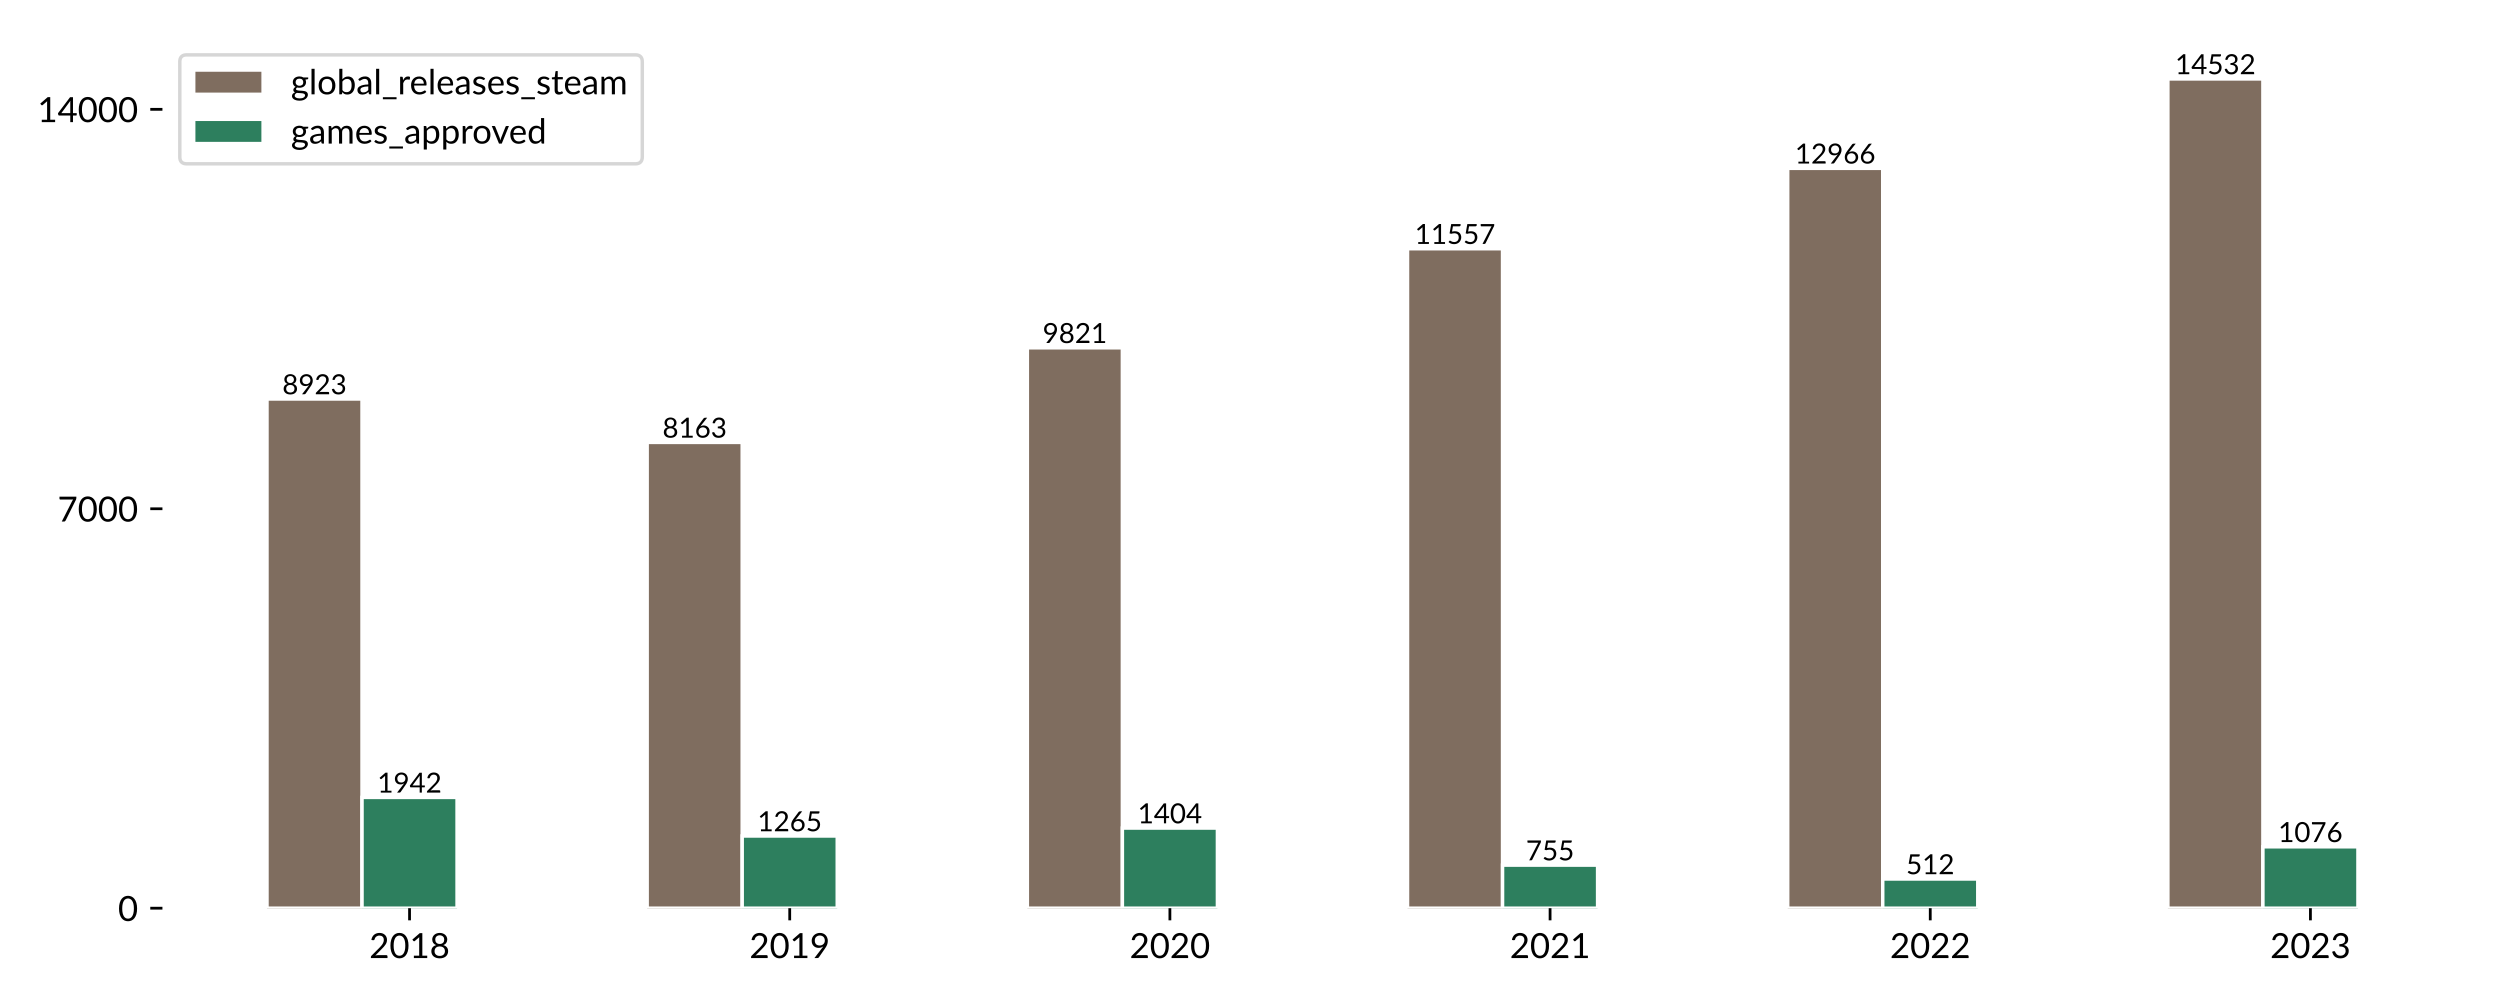
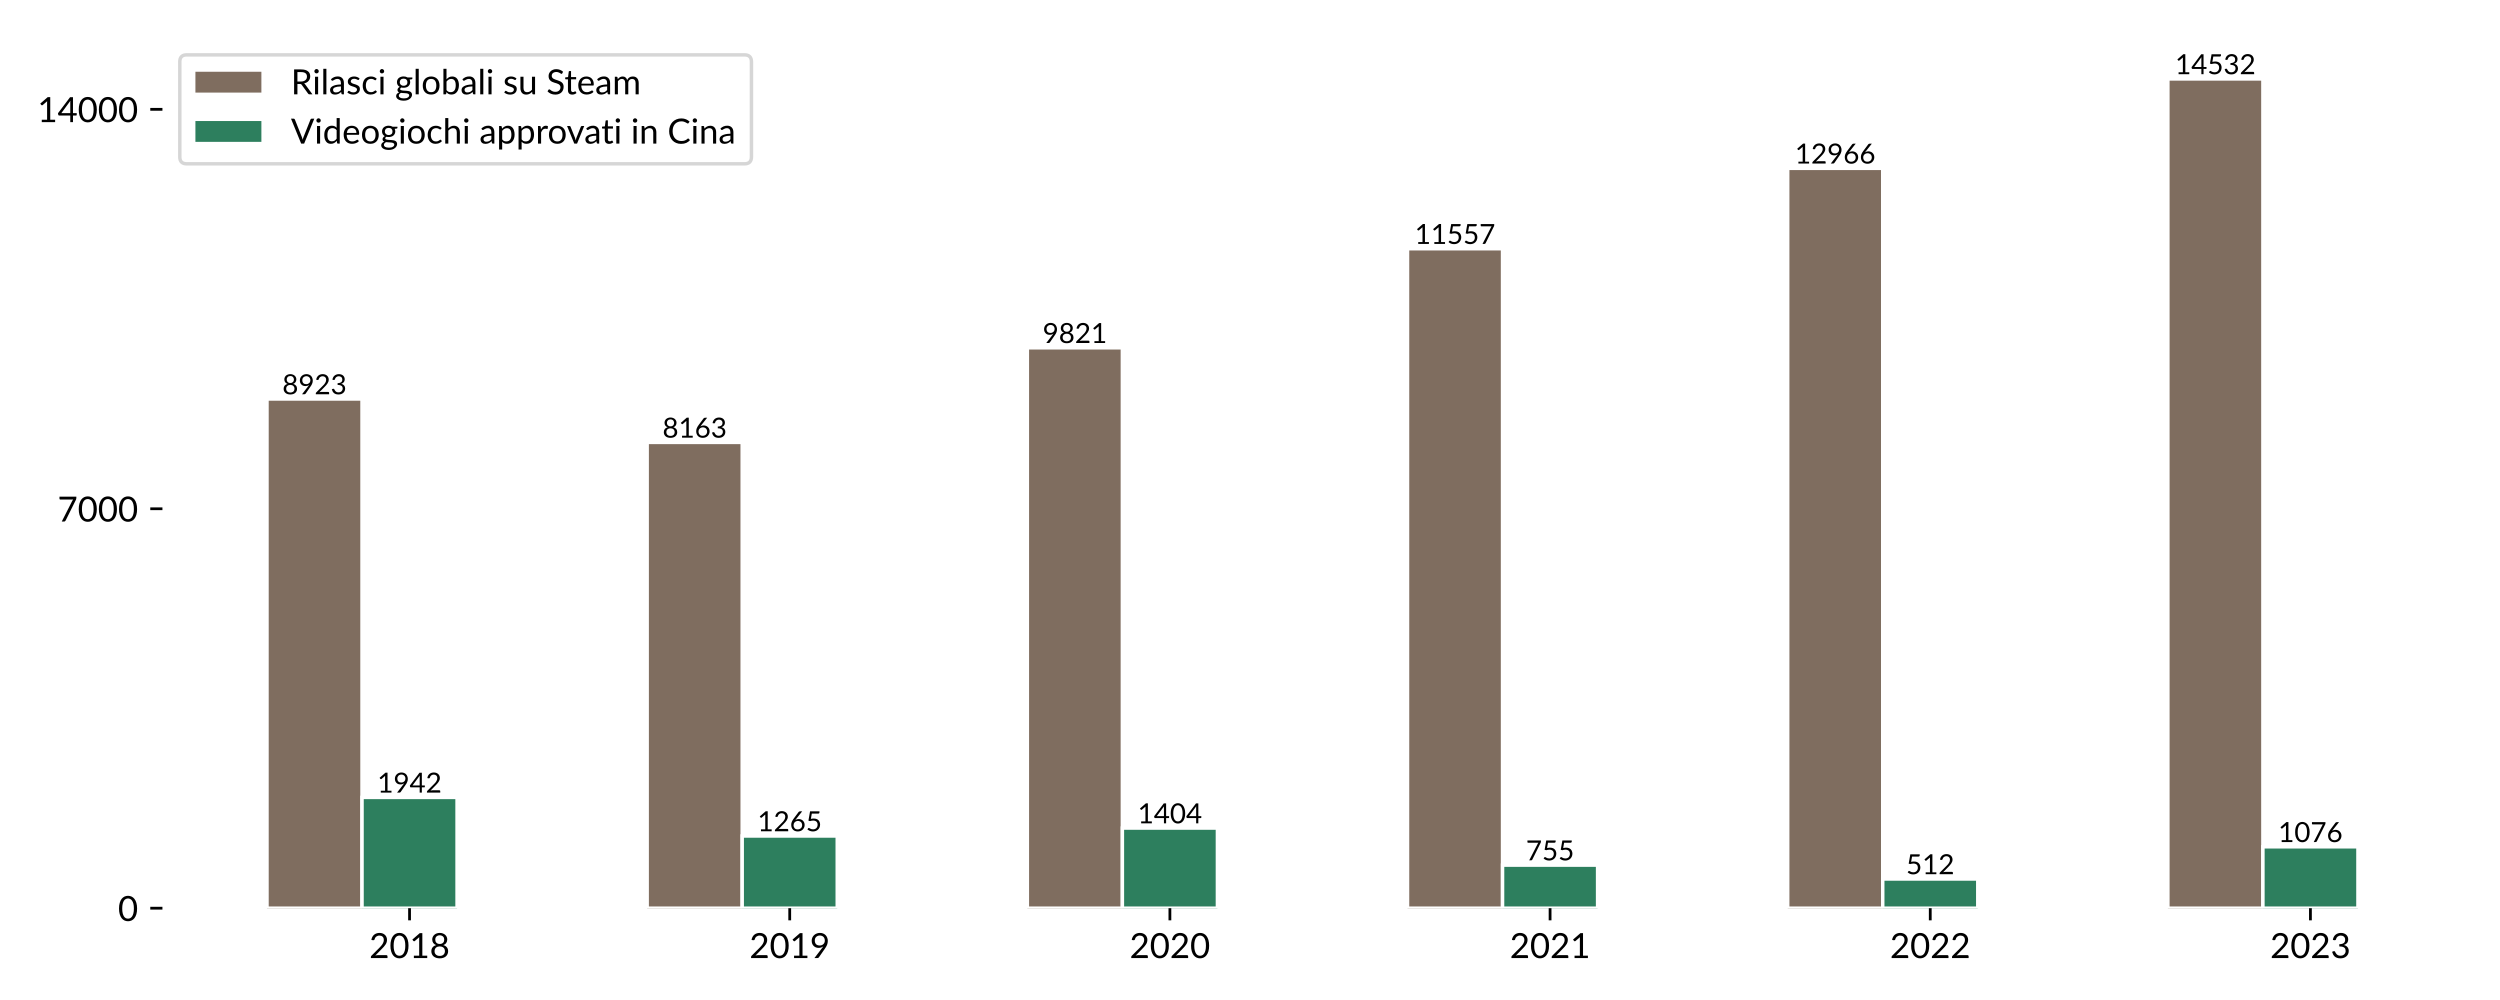
<svg xmlns="http://www.w3.org/2000/svg" xmlns:xlink="http://www.w3.org/1999/xlink" width="720pt" height="288pt" viewBox="0 0 720 288" version="1.1">
  <defs>
    <style type="text/css">*{stroke-linejoin: round; stroke-linecap: butt}</style>
  </defs>
  <g id="figure_1">
    <g id="patch_1">
      <path d="M 0 288  L 720 288  L 720 0  L 0 0  z " style="fill: #ffffff" />
    </g>
    <g id="axes_1">
      <g id="patch_2">
        <path d="M 46.78 261.56  L 709.2 261.56  L 709.2 10.8  L 46.78 10.8  z " style="fill: #ffffff" />
      </g>
      <g id="patch_3">
-         <path d="M 76.89 261.56  L 104.263 261.56  L 104.263 114.919  L 76.89 114.919  z " clip-path="url(#p3cb92f08b9)" style="fill: #7f6d5f; stroke: #ffffff; stroke-linejoin: miter" />
+         <path d="M 76.89 261.56  L 104.263 261.56  L 104.263 114.919  L 76.89 114.919  z " clip-path="url(#pa97b9d5996)" style="fill: #7f6d5f; stroke: #ffffff; stroke-linejoin: miter" />
      </g>
      <g id="patch_4">
-         <path d="M 186.381 261.56  L 213.754 261.56  L 213.754 127.409  L 186.381 127.409  z " clip-path="url(#p3cb92f08b9)" style="fill: #7f6d5f; stroke: #ffffff; stroke-linejoin: miter" />
+         <path d="M 186.381 261.56  L 213.754 261.56  L 213.754 127.409  L 186.381 127.409  z " clip-path="url(#pa97b9d5996)" style="fill: #7f6d5f; stroke: #ffffff; stroke-linejoin: miter" />
      </g>
      <g id="patch_5">
-         <path d="M 295.872 261.56  L 323.245 261.56  L 323.245 100.162  L 295.872 100.162  z " clip-path="url(#p3cb92f08b9)" style="fill: #7f6d5f; stroke: #ffffff; stroke-linejoin: miter" />
+         <path d="M 295.872 261.56  L 323.245 261.56  L 323.245 100.162  L 295.872 100.162  z " clip-path="url(#pa97b9d5996)" style="fill: #7f6d5f; stroke: #ffffff; stroke-linejoin: miter" />
      </g>
      <g id="patch_6">
-         <path d="M 405.363 261.56  L 432.735 261.56  L 432.735 71.632  L 405.363 71.632  z " clip-path="url(#p3cb92f08b9)" style="fill: #7f6d5f; stroke: #ffffff; stroke-linejoin: miter" />
+         <path d="M 405.363 261.56  L 432.735 261.56  L 432.735 71.632  L 405.363 71.632  z " clip-path="url(#pa97b9d5996)" style="fill: #7f6d5f; stroke: #ffffff; stroke-linejoin: miter" />
      </g>
      <g id="patch_7">
-         <path d="M 514.854 261.56  L 542.226 261.56  L 542.226 48.477  L 514.854 48.477  z " clip-path="url(#p3cb92f08b9)" style="fill: #7f6d5f; stroke: #ffffff; stroke-linejoin: miter" />
+         <path d="M 514.854 261.56  L 542.226 261.56  L 542.226 48.477  L 514.854 48.477  z " clip-path="url(#pa97b9d5996)" style="fill: #7f6d5f; stroke: #ffffff; stroke-linejoin: miter" />
      </g>
      <g id="patch_8">
-         <path d="M 624.345 261.56  L 651.717 261.56  L 651.717 22.741  L 624.345 22.741  z " clip-path="url(#p3cb92f08b9)" style="fill: #7f6d5f; stroke: #ffffff; stroke-linejoin: miter" />
+         <path d="M 624.345 261.56  L 651.717 261.56  L 651.717 22.741  L 624.345 22.741  z " clip-path="url(#pa97b9d5996)" style="fill: #7f6d5f; stroke: #ffffff; stroke-linejoin: miter" />
      </g>
      <g id="patch_9">
-         <path d="M 104.263 261.56  L 131.635 261.56  L 131.635 229.645  L 104.263 229.645  z " clip-path="url(#p3cb92f08b9)" style="fill: #2d7f5e; stroke: #ffffff; stroke-linejoin: miter" />
+         <path d="M 104.263 261.56  L 131.635 261.56  L 131.635 229.645  L 104.263 229.645  z " clip-path="url(#pa97b9d5996)" style="fill: #2d7f5e; stroke: #ffffff; stroke-linejoin: miter" />
      </g>
      <g id="patch_10">
-         <path d="M 213.754 261.56  L 241.126 261.56  L 241.126 240.771  L 213.754 240.771  z " clip-path="url(#p3cb92f08b9)" style="fill: #2d7f5e; stroke: #ffffff; stroke-linejoin: miter" />
+         <path d="M 213.754 261.56  L 241.126 261.56  L 241.126 240.771  L 213.754 240.771  z " clip-path="url(#pa97b9d5996)" style="fill: #2d7f5e; stroke: #ffffff; stroke-linejoin: miter" />
      </g>
      <g id="patch_11">
-         <path d="M 323.245 261.56  L 350.617 261.56  L 350.617 238.487  L 323.245 238.487  z " clip-path="url(#p3cb92f08b9)" style="fill: #2d7f5e; stroke: #ffffff; stroke-linejoin: miter" />
+         <path d="M 323.245 261.56  L 350.617 261.56  L 350.617 238.487  L 323.245 238.487  z " clip-path="url(#pa97b9d5996)" style="fill: #2d7f5e; stroke: #ffffff; stroke-linejoin: miter" />
      </g>
      <g id="patch_12">
-         <path d="M 432.735 261.56  L 460.108 261.56  L 460.108 249.152  L 432.735 249.152  z " clip-path="url(#p3cb92f08b9)" style="fill: #2d7f5e; stroke: #ffffff; stroke-linejoin: miter" />
+         <path d="M 432.735 261.56  L 460.108 261.56  L 460.108 249.152  L 432.735 249.152  z " clip-path="url(#pa97b9d5996)" style="fill: #2d7f5e; stroke: #ffffff; stroke-linejoin: miter" />
      </g>
      <g id="patch_13">
-         <path d="M 542.226 261.56  L 569.599 261.56  L 569.599 253.146  L 542.226 253.146  z " clip-path="url(#p3cb92f08b9)" style="fill: #2d7f5e; stroke: #ffffff; stroke-linejoin: miter" />
+         <path d="M 542.226 261.56  L 569.599 261.56  L 569.599 253.146  L 542.226 253.146  z " clip-path="url(#pa97b9d5996)" style="fill: #2d7f5e; stroke: #ffffff; stroke-linejoin: miter" />
      </g>
      <g id="patch_14">
-         <path d="M 651.717 261.56  L 679.09 261.56  L 679.09 243.877  L 651.717 243.877  z " clip-path="url(#p3cb92f08b9)" style="fill: #2d7f5e; stroke: #ffffff; stroke-linejoin: miter" />
+         <path d="M 651.717 261.56  L 679.09 261.56  L 679.09 243.877  L 651.717 243.877  z " clip-path="url(#pa97b9d5996)" style="fill: #2d7f5e; stroke: #ffffff; stroke-linejoin: miter" />
      </g>
      <g id="matplotlib.axis_1">
        <g id="xtick_1">
          <g id="line2d_1">
            <defs>
-               <path id="m73ea522fac" d="M 0 0  L 0 3.5  " style="stroke: #000000; stroke-width: 0.8" />
+               <path id="m1e571881f1" d="M 0 0  L 0 3.5  " style="stroke: #000000; stroke-width: 0.8" />
            </defs>
            <g>
-               <use xlink:href="#m73ea522fac" x="117.949" y="261.56" style="stroke: #000000; stroke-width: 0.8" />
+               <use xlink:href="#m1e571881f1" x="117.949" y="261.56" style="stroke: #000000; stroke-width: 0.8" />
            </g>
          </g>
          <g id="text_1">
            <text style="font: 10px 'Lato', sans-serif; text-anchor: middle" x="117.949" y="275.926" transform="rotate(-0 117.9491 275.9256)">2018</text>
          </g>
        </g>
        <g id="xtick_2">
          <g id="line2d_2">
            <g>
-               <use xlink:href="#m73ea522fac" x="227.44" y="261.56" style="stroke: #000000; stroke-width: 0.8" />
+               <use xlink:href="#m1e571881f1" x="227.44" y="261.56" style="stroke: #000000; stroke-width: 0.8" />
            </g>
          </g>
          <g id="text_2">
            <text style="font: 10px 'Lato', sans-serif; text-anchor: middle" x="227.44" y="275.926" transform="rotate(-0 227.44 275.9256)">2019</text>
          </g>
        </g>
        <g id="xtick_3">
          <g id="line2d_3">
            <g>
-               <use xlink:href="#m73ea522fac" x="336.931" y="261.56" style="stroke: #000000; stroke-width: 0.8" />
+               <use xlink:href="#m1e571881f1" x="336.931" y="261.56" style="stroke: #000000; stroke-width: 0.8" />
            </g>
          </g>
          <g id="text_3">
            <text style="font: 10px 'Lato', sans-serif; text-anchor: middle" x="336.931" y="275.926" transform="rotate(-0 336.9309 275.9256)">2020</text>
          </g>
        </g>
        <g id="xtick_4">
          <g id="line2d_4">
            <g>
-               <use xlink:href="#m73ea522fac" x="446.422" y="261.56" style="stroke: #000000; stroke-width: 0.8" />
+               <use xlink:href="#m1e571881f1" x="446.422" y="261.56" style="stroke: #000000; stroke-width: 0.8" />
            </g>
          </g>
          <g id="text_4">
            <text style="font: 10px 'Lato', sans-serif; text-anchor: middle" x="446.422" y="275.926" transform="rotate(-0 446.4218 275.9256)">2021</text>
          </g>
        </g>
        <g id="xtick_5">
          <g id="line2d_5">
            <g>
-               <use xlink:href="#m73ea522fac" x="555.913" y="261.56" style="stroke: #000000; stroke-width: 0.8" />
+               <use xlink:href="#m1e571881f1" x="555.913" y="261.56" style="stroke: #000000; stroke-width: 0.8" />
            </g>
          </g>
          <g id="text_5">
            <text style="font: 10px 'Lato', sans-serif; text-anchor: middle" x="555.913" y="275.926" transform="rotate(-0 555.9127 275.9256)">2022</text>
          </g>
        </g>
        <g id="xtick_6">
          <g id="line2d_6">
            <g>
-               <use xlink:href="#m73ea522fac" x="665.404" y="261.56" style="stroke: #000000; stroke-width: 0.8" />
+               <use xlink:href="#m1e571881f1" x="665.404" y="261.56" style="stroke: #000000; stroke-width: 0.8" />
            </g>
          </g>
          <g id="text_6">
            <text style="font: 10px 'Lato', sans-serif; text-anchor: middle" x="665.404" y="275.926" transform="rotate(-0 665.4036 275.9256)">2023</text>
          </g>
        </g>
      </g>
      <g id="matplotlib.axis_2">
        <g id="ytick_1">
          <g id="line2d_7">
            <defs>
-               <path id="m3caf72aa1f" d="M 0 0  L -3.5 0  " style="stroke: #000000; stroke-width: 0.8" />
+               <path id="md0f2b1295f" d="M 0 0  L -3.5 0  " style="stroke: #000000; stroke-width: 0.8" />
            </defs>
            <g>
-               <use xlink:href="#m3caf72aa1f" x="46.78" y="261.56" style="stroke: #000000; stroke-width: 0.8" />
+               <use xlink:href="#md0f2b1295f" x="46.78" y="261.56" style="stroke: #000000; stroke-width: 0.8" />
            </g>
          </g>
          <g id="text_7">
            <text style="font: 10px 'Lato', sans-serif; text-anchor: end" x="39.78" y="265.243" transform="rotate(-0 39.78 265.2428)">0</text>
          </g>
        </g>
        <g id="ytick_2">
          <g id="line2d_8">
            <g>
-               <use xlink:href="#m3caf72aa1f" x="46.78" y="146.522" style="stroke: #000000; stroke-width: 0.8" />
+               <use xlink:href="#md0f2b1295f" x="46.78" y="146.522" style="stroke: #000000; stroke-width: 0.8" />
            </g>
          </g>
          <g id="text_8">
            <text style="font: 10px 'Lato', sans-serif; text-anchor: end" x="39.78" y="150.205" transform="rotate(-0 39.78 150.2047)">7000</text>
          </g>
        </g>
        <g id="ytick_3">
          <g id="line2d_9">
            <g>
-               <use xlink:href="#m3caf72aa1f" x="46.78" y="31.484" style="stroke: #000000; stroke-width: 0.8" />
+               <use xlink:href="#md0f2b1295f" x="46.78" y="31.484" style="stroke: #000000; stroke-width: 0.8" />
            </g>
          </g>
          <g id="text_9">
            <text style="font: 10px 'Lato', sans-serif; text-anchor: end" x="39.78" y="35.167" transform="rotate(-0 39.78 35.16666)">14000</text>
          </g>
        </g>
      </g>
      <g id="text_10">
        <text style="font: 8px 'Lato', sans-serif; text-anchor: middle" x="90.576" y="113.547" transform="rotate(-0 90.57636 113.5468)">8923</text>
      </g>
      <g id="text_11">
        <text style="font: 8px 'Lato', sans-serif; text-anchor: middle" x="200.067" y="126.037" transform="rotate(-0 200.0673 126.0367)">8163</text>
      </g>
      <g id="text_12">
        <text style="font: 8px 'Lato', sans-serif; text-anchor: middle" x="309.558" y="98.789" transform="rotate(-0 309.5582 98.78908)">9821</text>
      </g>
      <g id="text_13">
        <text style="font: 8px 'Lato', sans-serif; text-anchor: middle" x="419.049" y="70.26" transform="rotate(-0 419.0491 70.25964)">11557</text>
      </g>
      <g id="text_14">
        <text style="font: 8px 'Lato', sans-serif; text-anchor: middle" x="528.54" y="47.104" transform="rotate(-0 528.54 47.10411)">12966</text>
      </g>
      <g id="text_15">
        <text style="font: 8px 'Lato', sans-serif; text-anchor: middle" x="638.031" y="21.368" transform="rotate(-0 638.0309 21.36845)">14532</text>
      </g>
      <g id="text_16">
        <text style="font: 8px 'Lato', sans-serif; text-anchor: middle" x="117.949" y="228.273" transform="rotate(-0 117.9491 228.2727)">1942</text>
      </g>
      <g id="text_17">
        <text style="font: 8px 'Lato', sans-serif; text-anchor: middle" x="227.44" y="239.398" transform="rotate(-0 227.44 239.3985)">1265</text>
      </g>
      <g id="text_18">
        <text style="font: 8px 'Lato', sans-serif; text-anchor: middle" x="336.931" y="237.114" transform="rotate(-0 336.9309 237.1141)">1404</text>
      </g>
      <g id="text_19">
        <text style="font: 8px 'Lato', sans-serif; text-anchor: middle" x="446.422" y="247.78" transform="rotate(-0 446.4218 247.7798)">755</text>
      </g>
      <g id="text_20">
        <text style="font: 8px 'Lato', sans-serif; text-anchor: middle" x="555.913" y="251.773" transform="rotate(-0 555.9127 251.7733)">512</text>
      </g>
      <g id="text_21">
        <text style="font: 8px 'Lato', sans-serif; text-anchor: middle" x="665.404" y="242.505" transform="rotate(-0 665.4036 242.5045)">1076</text>
      </g>
      <g id="legend_1">
        <g id="patch_15">
-           <path d="M 53.78 47.181  L 182.978 47.181  Q 184.978 47.181 184.978 45.181  L 184.978 17.8  Q 184.978 15.8 182.978 15.8  L 53.78 15.8  Q 51.78 15.8 51.78 17.8  L 51.78 45.181  Q 51.78 47.181 53.78 47.181  z " style="fill: #ffffff; opacity: 0.8; stroke: #cccccc; stroke-linejoin: miter" />
+           <path d="M 53.78 47.181  L 214.417 47.181  Q 216.417 47.181 216.417 45.181  L 216.417 17.8  Q 216.417 15.8 214.417 15.8  L 53.78 15.8  Q 51.78 15.8 51.78 17.8  L 51.78 45.181  Q 51.78 47.181 53.78 47.181  z " style="fill: #ffffff; opacity: 0.8; stroke: #cccccc; stroke-linejoin: miter" />
        </g>
        <g id="patch_16">
          <path d="M 55.78 27.166  L 75.78 27.166  L 75.78 20.166  L 55.78 20.166  z " style="fill: #7f6d5f; stroke: #ffffff; stroke-linejoin: miter" />
        </g>
        <g id="text_22">
-           <text style="font: 10px 'Lato', sans-serif; text-anchor: start" x="83.78" y="27.166" transform="rotate(-0 83.78 27.16562)">global_releases_steam</text>
+           <text style="font: 10px 'Lato', sans-serif; text-anchor: start" x="83.78" y="27.166" transform="rotate(-0 83.78 27.16562)">Rilasci globali su Steam</text>
        </g>
        <g id="patch_17">
          <path d="M 55.78 41.356  L 75.78 41.356  L 75.78 34.356  L 55.78 34.356  z " style="fill: #2d7f5e; stroke: #ffffff; stroke-linejoin: miter" />
        </g>
        <g id="text_23">
-           <text style="font: 10px 'Lato', sans-serif; text-anchor: start" x="83.78" y="41.356" transform="rotate(-0 83.78 41.35625)">games_approved</text>
+           <text style="font: 10px 'Lato', sans-serif; text-anchor: start" x="83.78" y="41.356" transform="rotate(-0 83.78 41.35625)">Videogiochi approvati in Cina</text>
        </g>
      </g>
    </g>
  </g>
  <defs>
-     <clipPath id="p3cb92f08b9">
+     <clipPath id="pa97b9d5996">
      <rect x="46.78" y="10.8" width="662.42" height="250.76" />
    </clipPath>
  </defs>
</svg>
